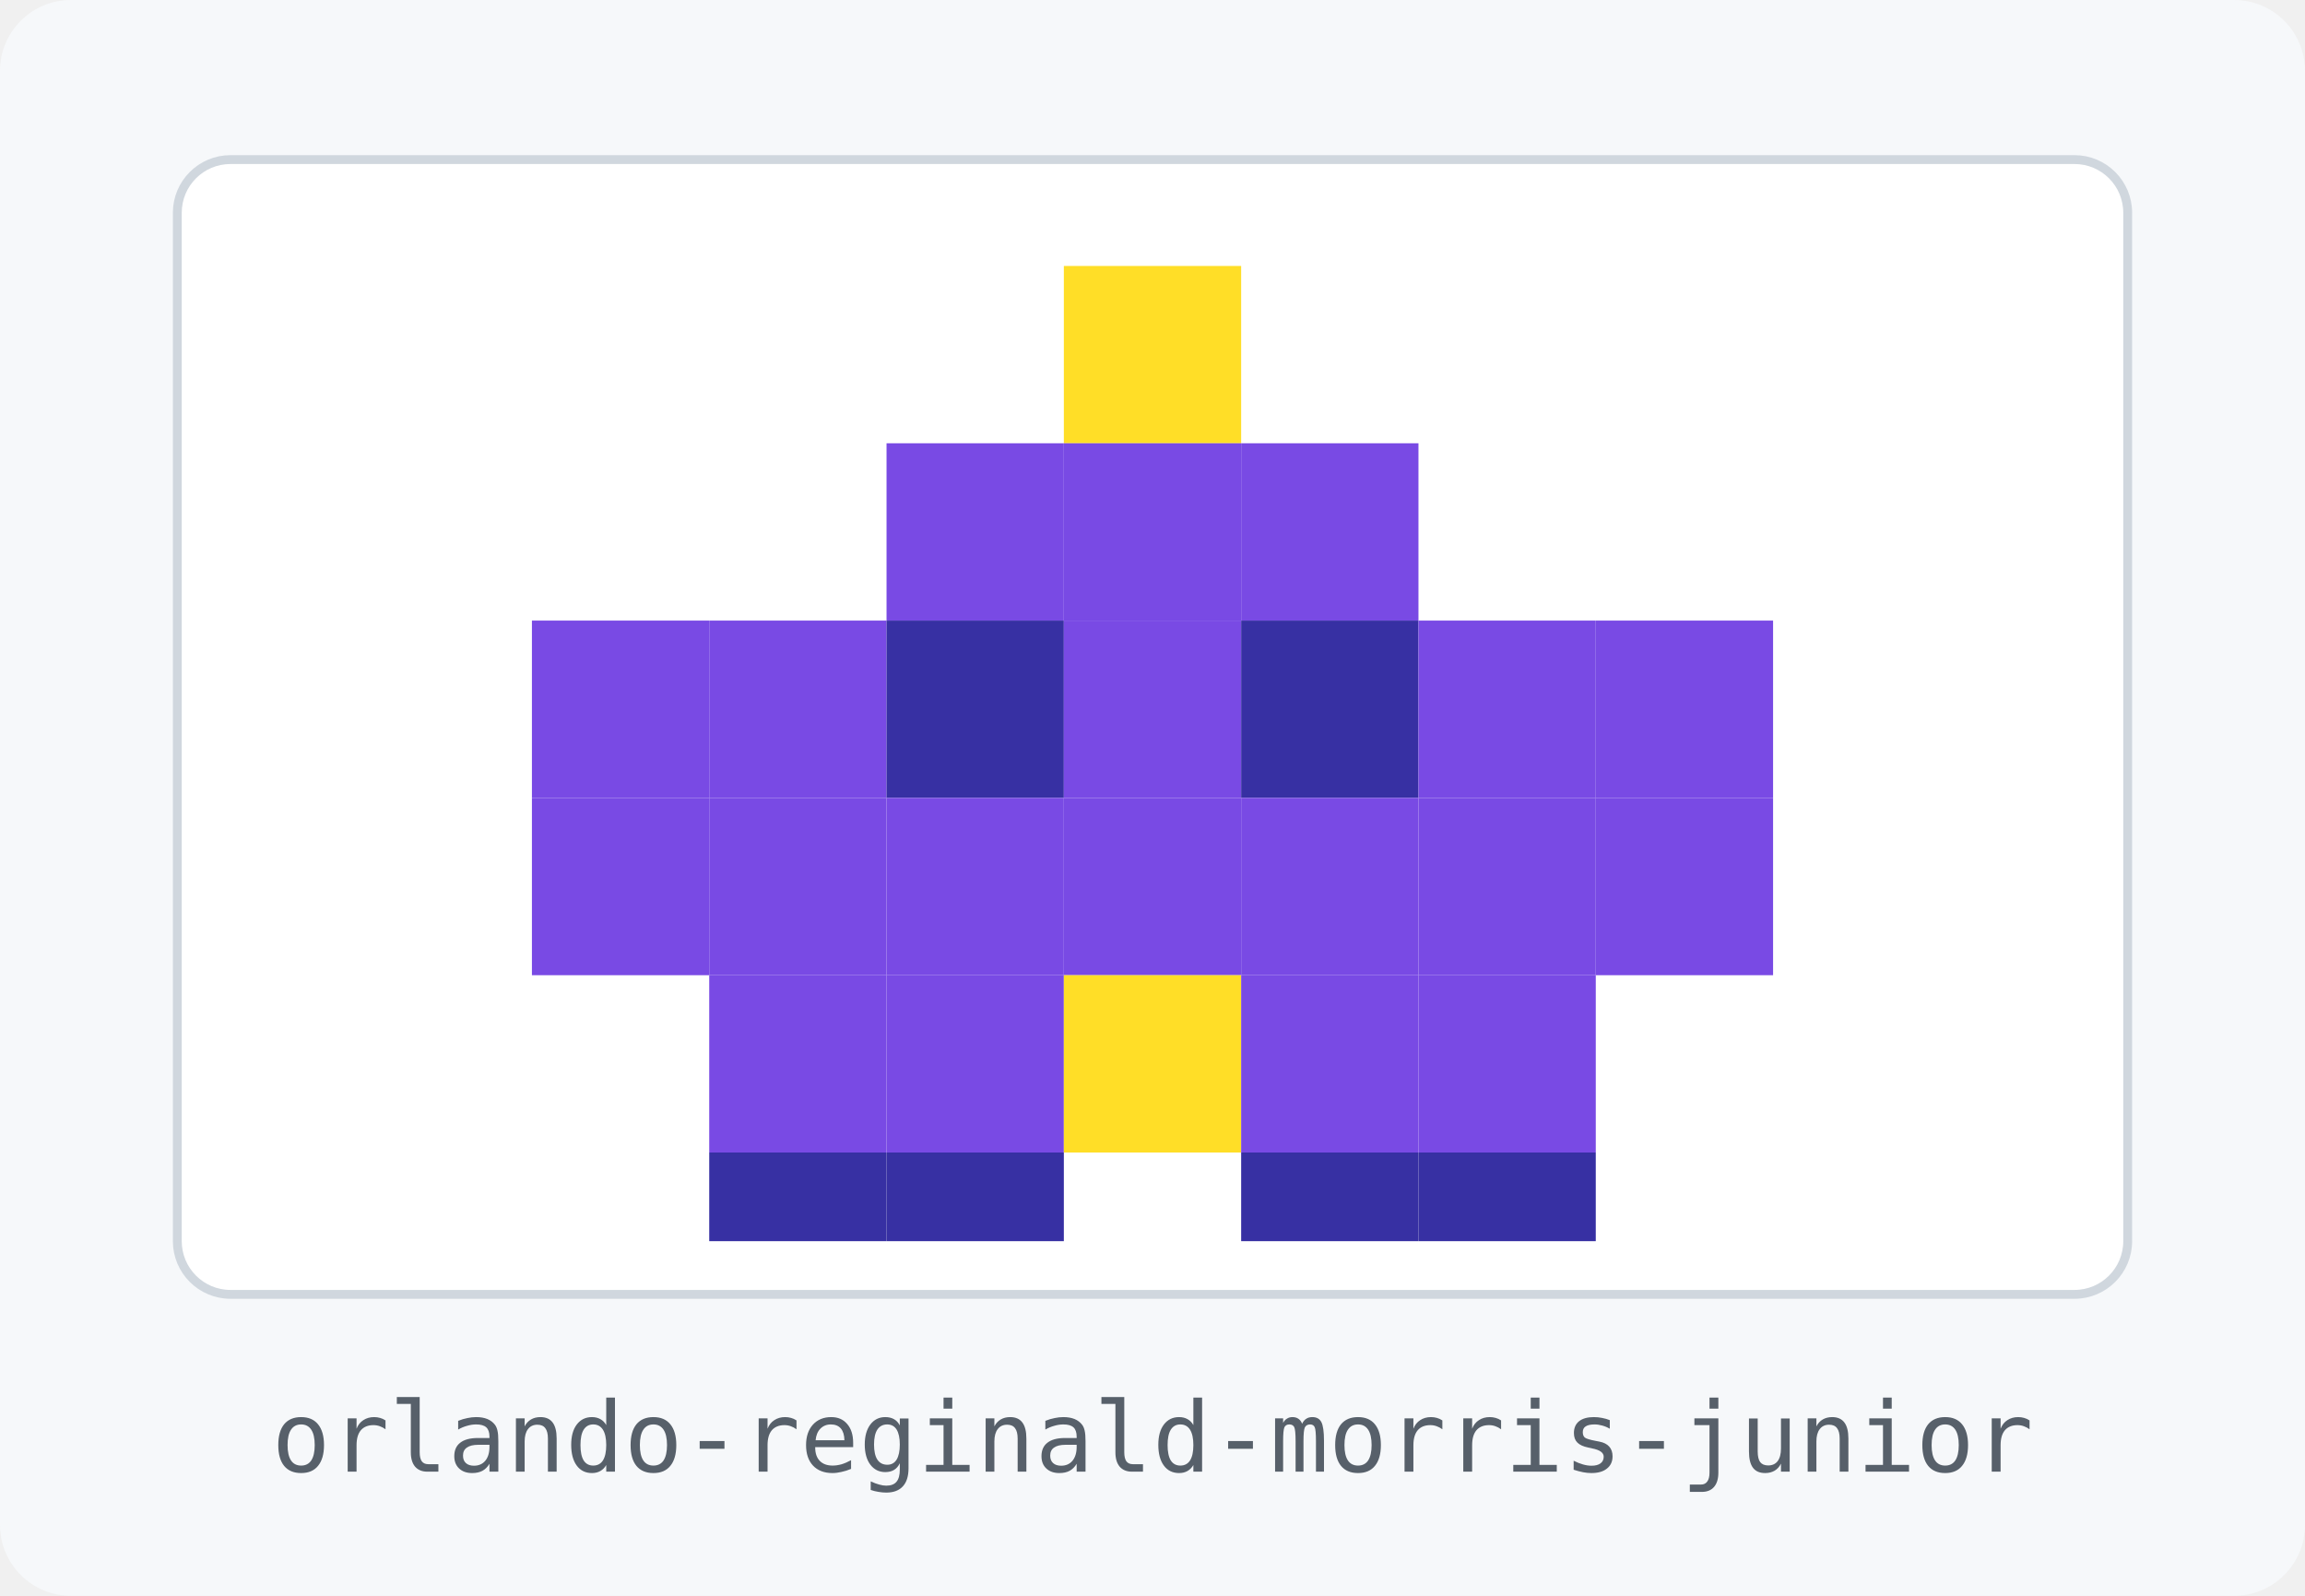
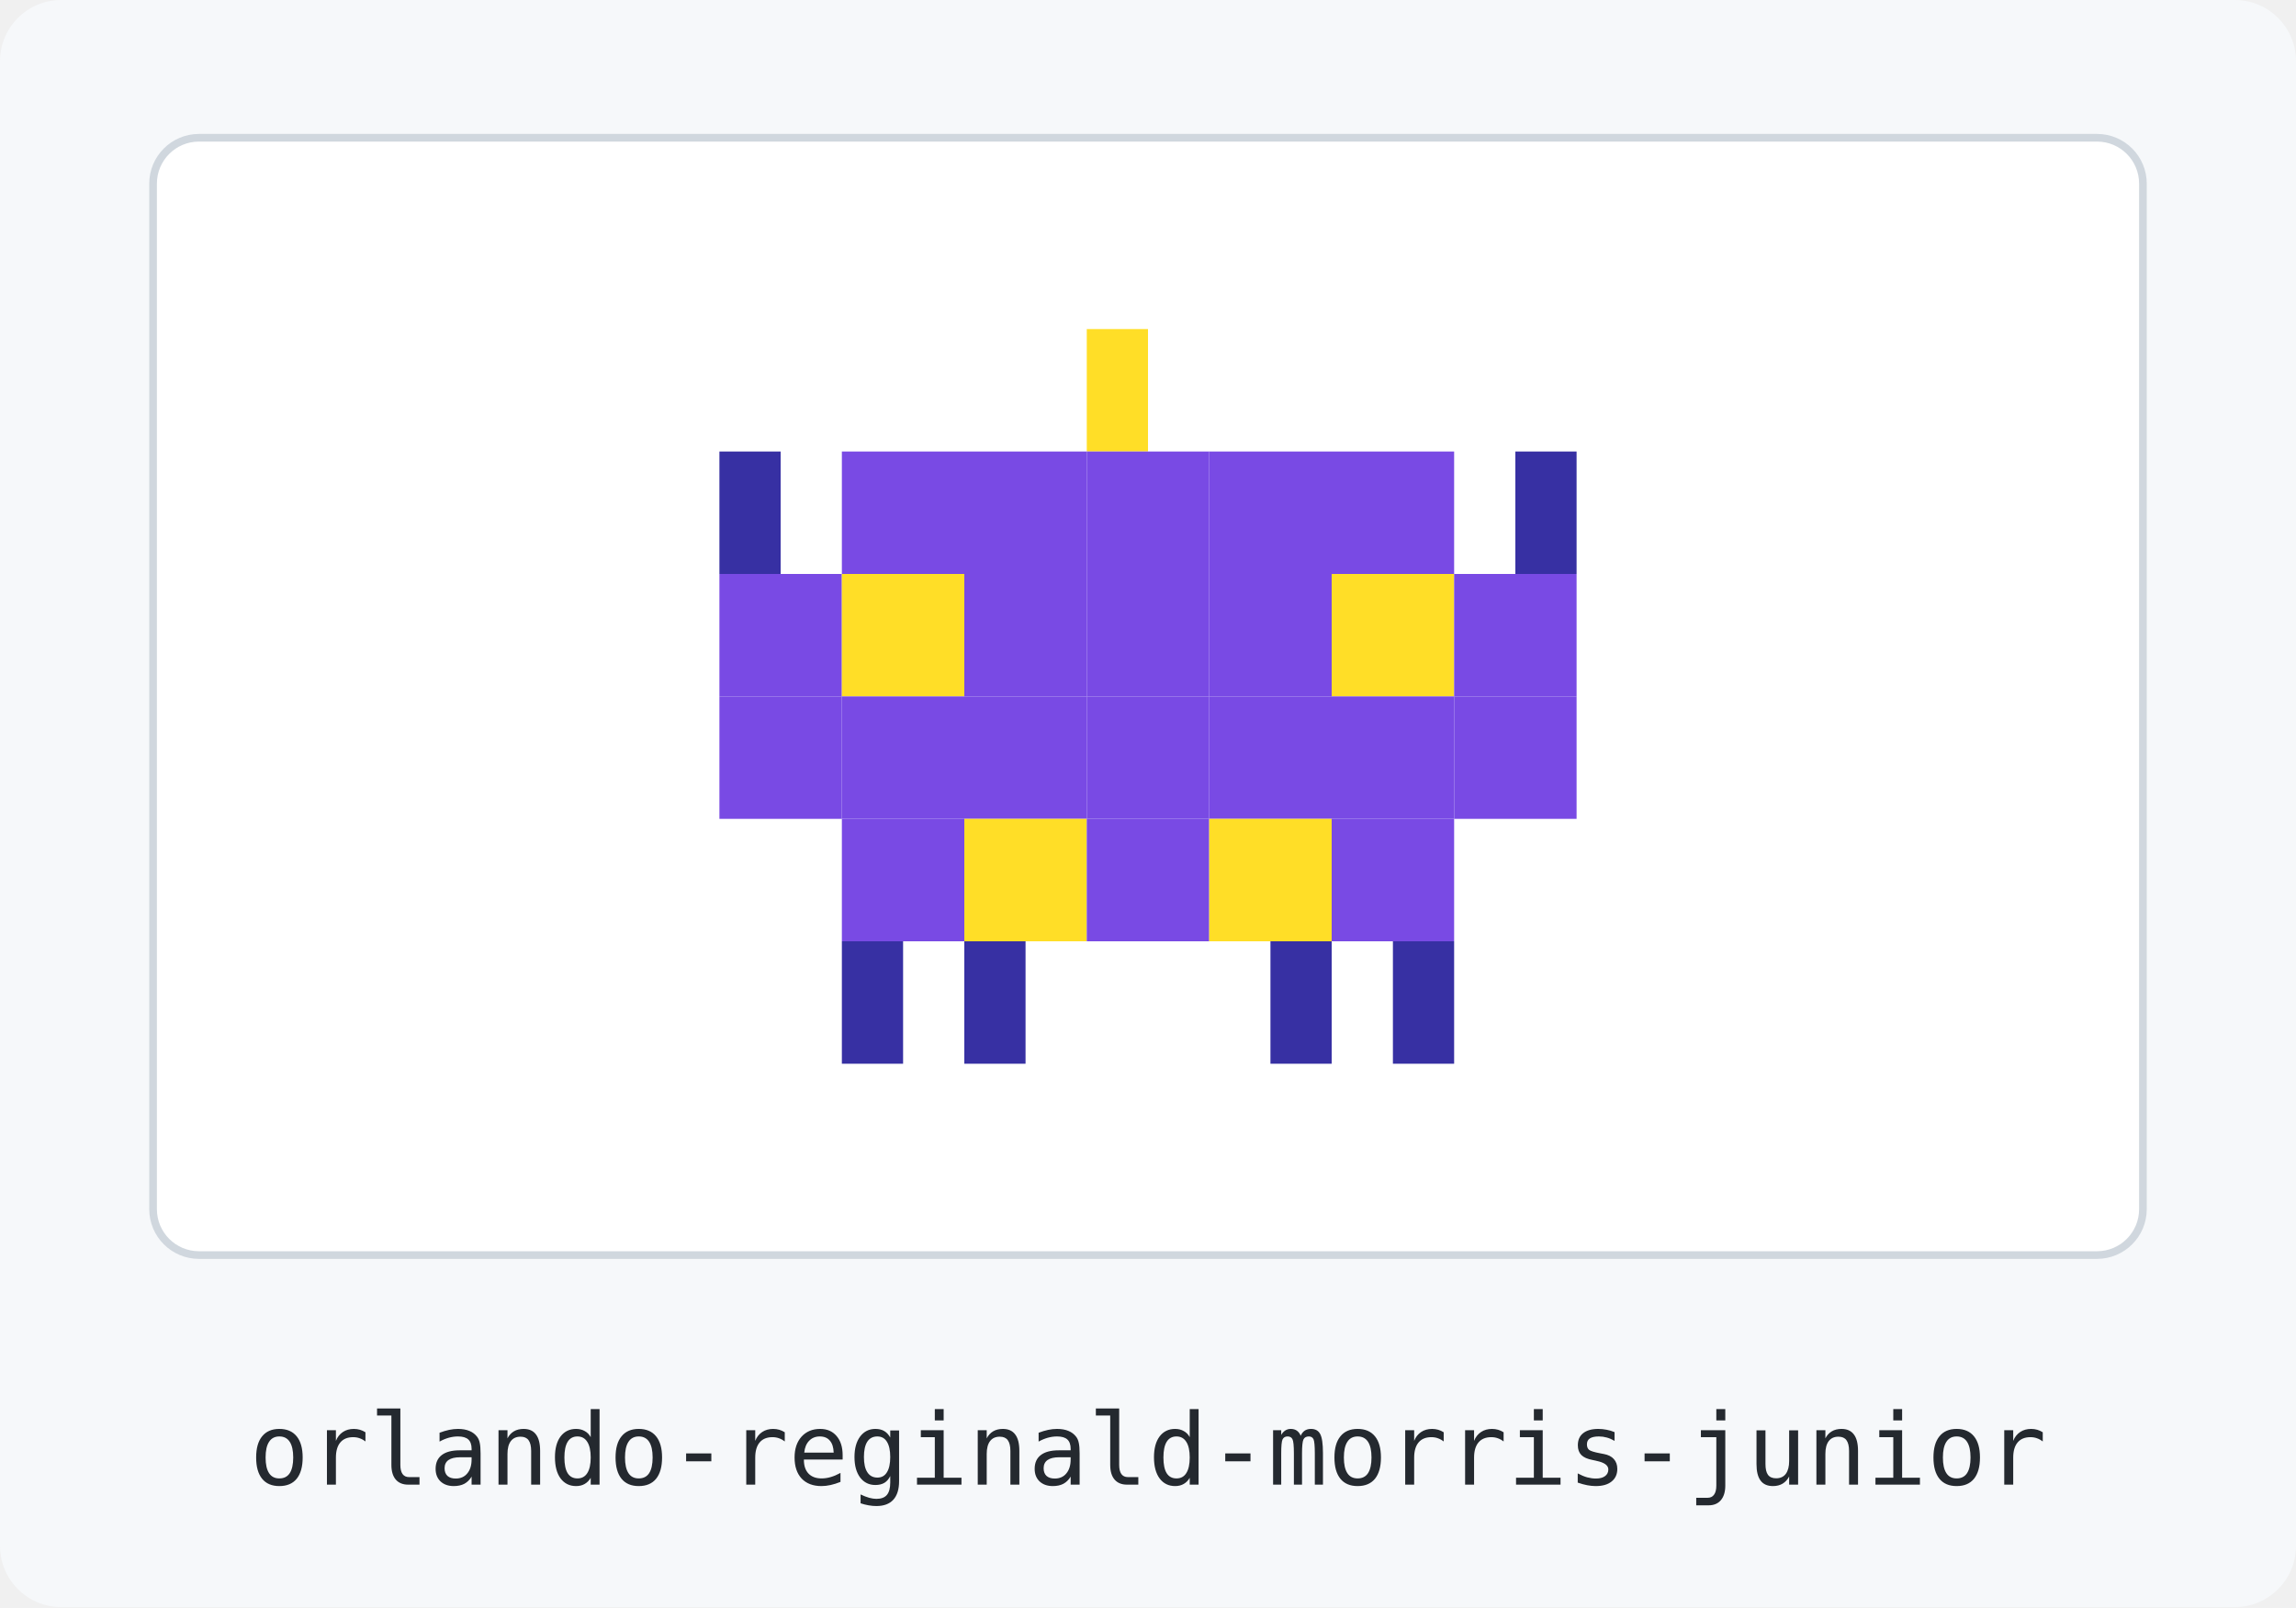
- <svg xmlns="http://www.w3.org/2000/svg" width="260" height="180" viewBox="0 0 260 180" role="img" aria-label="orlando-reginald-morris-junior clingon">
-   <rect width="260" height="180" rx="8" fill="#f6f8fa" />
-   <rect x="20" y="18" width="220" height="128" rx="6" fill="#ffffff" stroke="#d0d7de" />
-   <rect x="120" y="30" width="20" height="20" fill="#ffde27" />
-   <rect x="100" y="50" width="20" height="20" fill="#794ae4" />
-   <rect x="120" y="50" width="20" height="20" fill="#794ae4" />
-   <rect x="140" y="50" width="20" height="20" fill="#794ae4" />
-   <rect x="60" y="70" width="20" height="20" fill="#794ae4" />
-   <rect x="80" y="70" width="20" height="20" fill="#794ae4" />
-   <rect x="100" y="70" width="20" height="20" fill="#3730a3" />
-   <rect x="120" y="70" width="20" height="20" fill="#794ae4" />
-   <rect x="140" y="70" width="20" height="20" fill="#3730a3" />
-   <rect x="160" y="70" width="20" height="20" fill="#794ae4" />
-   <rect x="180" y="70" width="20" height="20" fill="#794ae4" />
-   <rect x="60" y="90" width="20" height="20" fill="#794ae4" />
-   <rect x="80" y="90" width="20" height="20" fill="#794ae4" />
-   <rect x="100" y="90" width="20" height="20" fill="#794ae4" />
-   <rect x="120" y="90" width="20" height="20" fill="#794ae4" />
-   <rect x="140" y="90" width="20" height="20" fill="#794ae4" />
-   <rect x="160" y="90" width="20" height="20" fill="#794ae4" />
-   <rect x="180" y="90" width="20" height="20" fill="#794ae4" />
-   <rect x="80" y="110" width="20" height="20" fill="#794ae4" />
-   <rect x="100" y="110" width="20" height="20" fill="#794ae4" />
-   <rect x="120" y="110" width="20" height="20" fill="#ffde27" />
-   <rect x="140" y="110" width="20" height="20" fill="#794ae4" />
-   <rect x="160" y="110" width="20" height="20" fill="#794ae4" />
-   <rect x="80" y="130" width="20" height="10" fill="#3730a3" />
-   <rect x="100" y="130" width="20" height="10" fill="#3730a3" />
-   <rect x="140" y="130" width="20" height="10" fill="#3730a3" />
-   <rect x="160" y="130" width="20" height="10" fill="#3730a3" />
-   <text x="130" y="166" text-anchor="middle" font-family="ui-monospace, SFMono-Regular, Menlo, Consolas, monospace" font-size="11" fill="#57606a">orlando-reginald-morris-junior</text>
+ <svg xmlns="http://www.w3.org/2000/svg" width="300" height="210" viewBox="0 0 300 210" role="img" aria-label="orlando-reginald-morris-junior clingon">
+   <rect width="300" height="210" rx="8" fill="#f6f8fa" />
+   <rect x="20" y="18" width="260" height="146" rx="6" fill="#ffffff" stroke="#d0d7de" />
+   <rect x="142" y="43" width="8" height="16" fill="#ffde27" />
+   <rect x="94" y="59" width="8" height="16" fill="#3730a3" />
+   <rect x="110" y="59" width="16" height="16" fill="#794ae4" />
+   <rect x="126" y="59" width="16" height="16" fill="#794ae4" />
+   <rect x="142" y="59" width="16" height="16" fill="#794ae4" />
+   <rect x="158" y="59" width="16" height="16" fill="#794ae4" />
+   <rect x="174" y="59" width="16" height="16" fill="#794ae4" />
+   <rect x="198" y="59" width="8" height="16" fill="#3730a3" />
+   <rect x="94" y="75" width="16" height="16" fill="#794ae4" />
+   <rect x="110" y="75" width="16" height="16" fill="#ffde27" />
+   <rect x="126" y="75" width="16" height="16" fill="#794ae4" />
+   <rect x="142" y="75" width="16" height="16" fill="#794ae4" />
+   <rect x="158" y="75" width="16" height="16" fill="#794ae4" />
+   <rect x="174" y="75" width="16" height="16" fill="#ffde27" />
+   <rect x="190" y="75" width="16" height="16" fill="#794ae4" />
+   <rect x="94" y="91" width="16" height="16" fill="#794ae4" />
+   <rect x="110" y="91" width="16" height="16" fill="#794ae4" />
+   <rect x="126" y="91" width="16" height="16" fill="#794ae4" />
+   <rect x="142" y="91" width="16" height="16" fill="#794ae4" />
+   <rect x="158" y="91" width="16" height="16" fill="#794ae4" />
+   <rect x="174" y="91" width="16" height="16" fill="#794ae4" />
+   <rect x="190" y="91" width="16" height="16" fill="#794ae4" />
+   <rect x="110" y="107" width="16" height="16" fill="#794ae4" />
+   <rect x="126" y="107" width="16" height="16" fill="#ffde27" />
+   <rect x="142" y="107" width="16" height="16" fill="#794ae4" />
+   <rect x="158" y="107" width="16" height="16" fill="#ffde27" />
+   <rect x="174" y="107" width="16" height="16" fill="#794ae4" />
+   <rect x="110" y="123" width="8" height="16" fill="#3730a3" />
+   <rect x="126" y="123" width="8" height="16" fill="#3730a3" />
+   <rect x="166" y="123" width="8" height="16" fill="#3730a3" />
+   <rect x="182" y="123" width="8" height="16" fill="#3730a3" />
+   <text x="150" y="194" text-anchor="middle" font-family="ui-monospace, SFMono-Regular, Menlo, Consolas, monospace" font-size="13" font-weight="400" fill="#24292f">orlando-reginald-morris-junior</text>
</svg>
